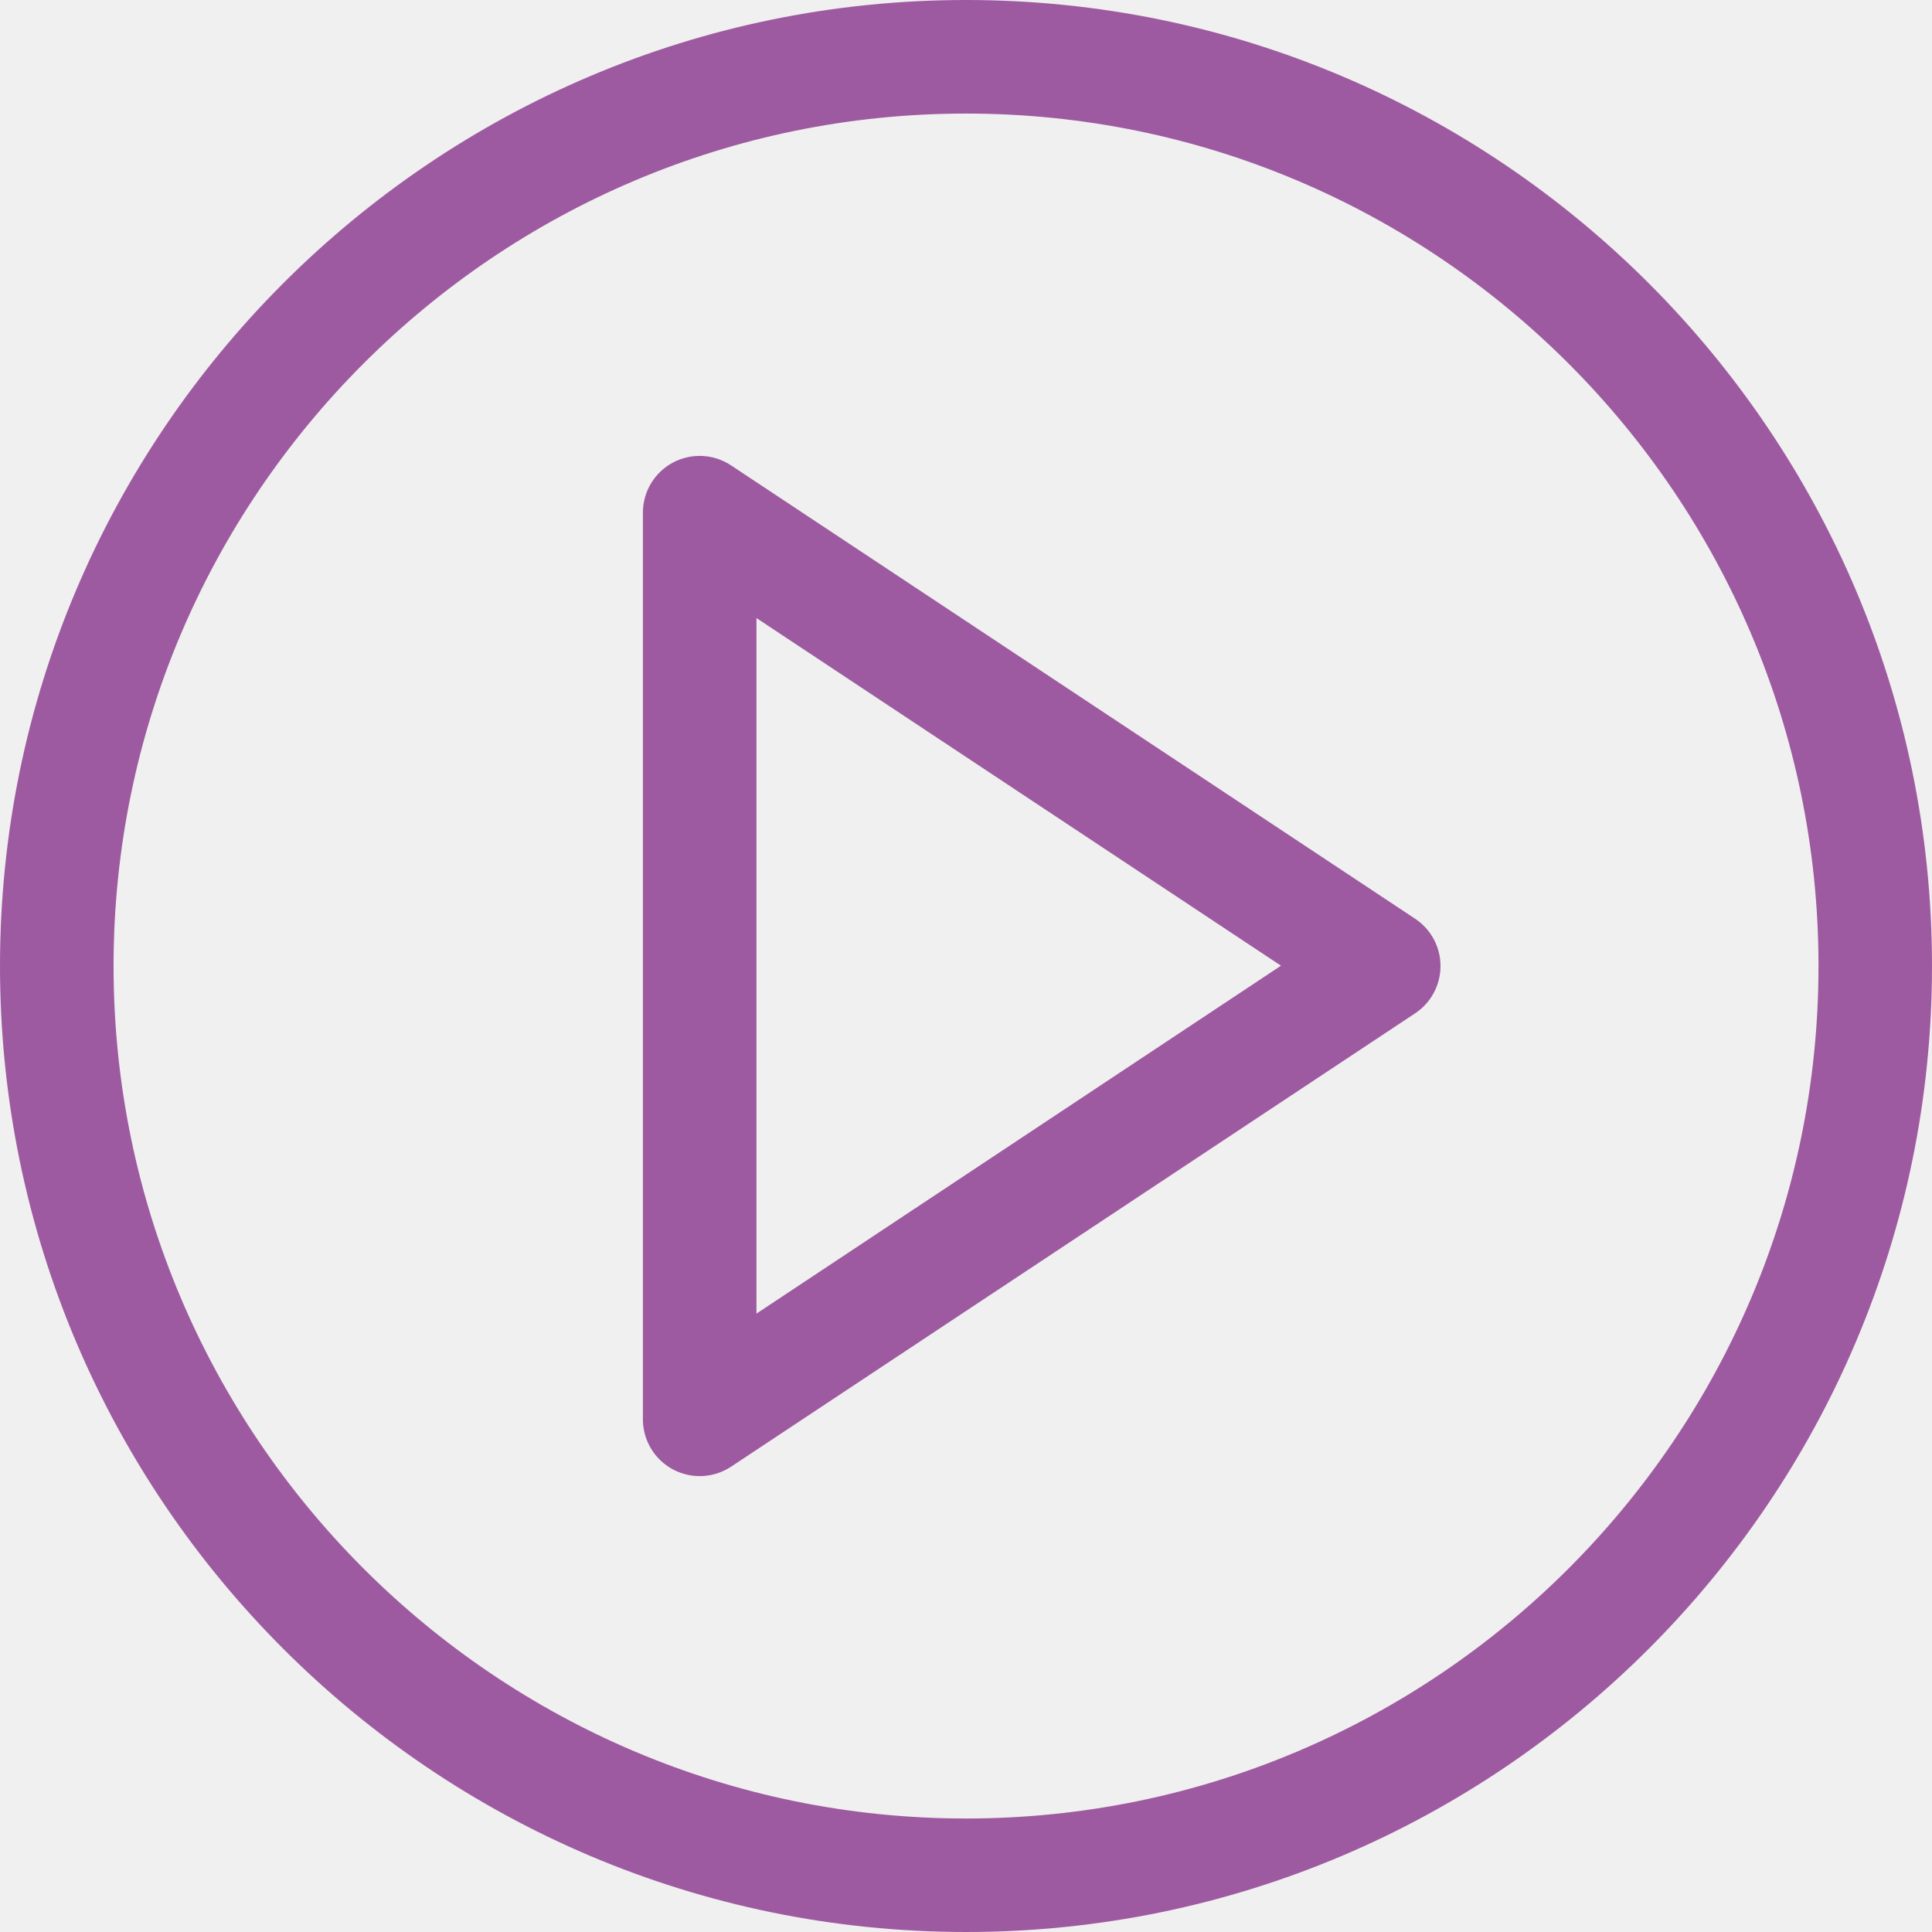
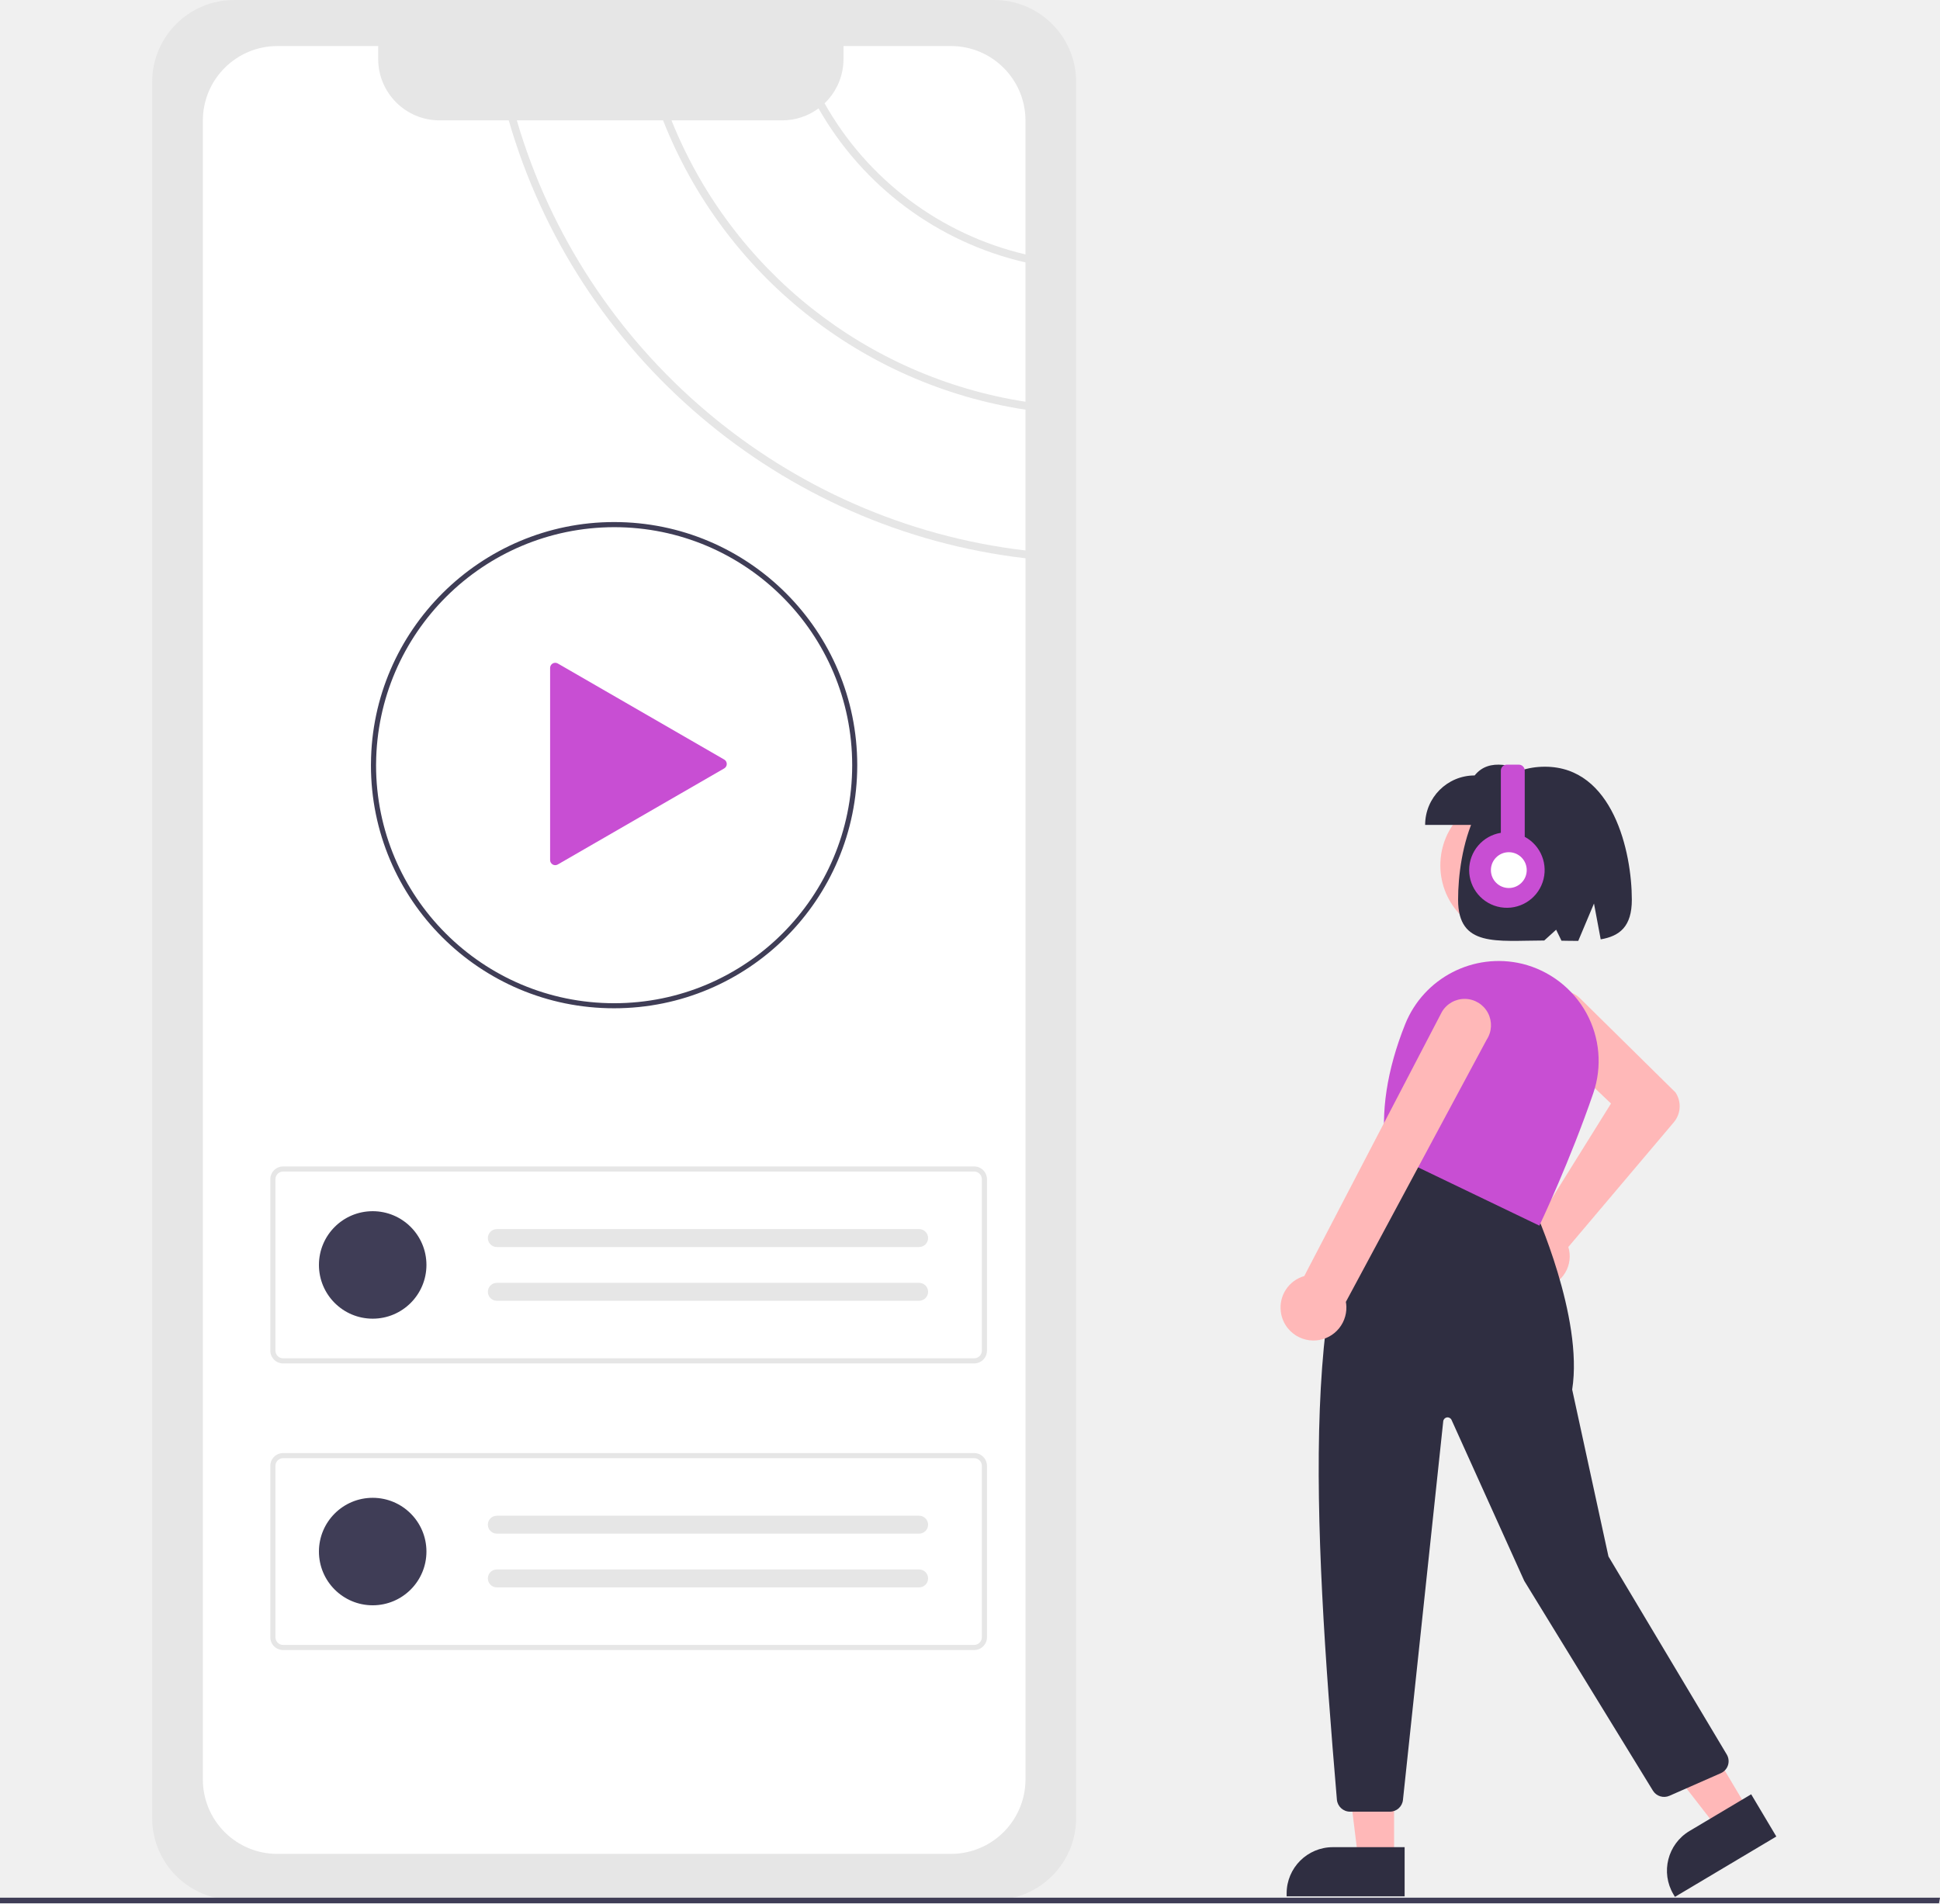
- <svg xmlns="http://www.w3.org/2000/svg" viewBox="0 0 297.21 297.21">
-   <defs>
-     <style>.cls-1{fill:#9e5aa0;}</style>
-   </defs>
-   <g id="Camada_2" data-name="Camada 2">
-     <g id="Capa_1" data-name="Capa 1">
-       <path class="cls-1" d="M217.69,141.33,112.46,71.59A8.73,8.73,0,0,0,98.9,78.87V218.35a8.74,8.74,0,0,0,13.56,7.28l105.23-69.74a8.73,8.73,0,0,0,0-14.56ZM116.37,202.08v-107l80.69,53.48Z" />
-       <path class="cls-1" d="M148.61,0C66.66,0,0,66.66,0,148.61s66.66,148.6,148.61,148.6,148.6-66.66,148.6-148.6S230.55,0,148.61,0Zm0,279.75c-72.31,0-131.14-58.83-131.14-131.14S76.3,17.47,148.61,17.47,279.75,76.3,279.75,148.61,220.92,279.75,148.61,279.75Z" />
+ <svg xmlns="http://www.w3.org/2000/svg" width="757.964" height="743.732" viewBox="0 0 757.964 743.732">
+   <g id="Group_4" data-name="Group 4" transform="translate(-221 -78)">
+     <path id="Path_31-36" data-name="Path 31" d="M312.471,78.134a32.036,32.036,0,0,0-32,32V788.562a32.036,32.036,0,0,0,32,32h297a32.037,32.037,0,0,0,32-32V110.134a32.036,32.036,0,0,0-32-32Z" transform="translate(-0.018 -0.134)" fill="#e6e6e6" />
+     <path id="Path_32-37" data-name="Path 32" d="M621.676,235.116v-54.44a125.247,125.247,0,0,1-80.859-60.189h0a23.789,23.789,0,0,1-14.22,4.68H483.368A178.549,178.549,0,0,0,621.676,235.116Z" transform="translate(-0.018 -0.134)" fill="#fff" />
+     <path id="Path_33-38" data-name="Path 33" d="M621.676,177.556v-52.3a29.121,29.121,0,0,0-29.13-29.13h-41.97v5.05a23.917,23.917,0,0,1-7.4,17.329,122.3,122.3,0,0,0,78.5,59.049Z" transform="translate(-0.018 -0.134)" fill="#fff" />
+     <path id="Path_34-39" data-name="Path 34" d="M419.787,125.168H392.756a23.987,23.987,0,0,1-23.98-23.99v-5.05H329.4a29.128,29.128,0,0,0-29.13,29.132v648.2a29.079,29.079,0,0,0,29.13,29.11h263.15a28.362,28.362,0,0,0,3.59-.22,29.146,29.146,0,0,0,25.54-28.89V296.286C525.967,285.2,446.218,216.907,419.787,125.168Z" transform="translate(-0.018 -0.134)" fill="#fff" />
+     <path id="Path_35-40" data-name="Path 35" d="M480.088,125.168h-57.14c26.3,90.039,104.68,157.028,198.729,168.068v-55.02A181.668,181.668,0,0,1,480.087,125.168Z" transform="translate(-0.018 -0.134)" fill="#fff" />
+     <path id="Path_36-41" data-name="Path 36" d="M601.63,610.915h-270a5.006,5.006,0,0,1-5-5V538.94a5.006,5.006,0,0,1,5-5h270a5.006,5.006,0,0,1,5,5v66.976A5.006,5.006,0,0,1,601.63,610.915Zm-270-74.976a3,3,0,0,0-3,3v66.976a3,3,0,0,0,3,3h270a3,3,0,0,0,3-3V538.94a3,3,0,0,0-3-3Z" transform="translate(-0.018 -0.134)" fill="#e6e6e6" />
+     <circle id="Ellipse_4" data-name="Ellipse 4" cx="21" cy="21" r="21" transform="translate(345.611 551.293)" fill="#3f3d56" />
+     <path id="Path_37-42" data-name="Path 37" d="M415.129,558.427a3.5,3.5,0,0,0,0,7h165a3.5,3.5,0,1,0,0-7Z" transform="translate(-0.018 -0.134)" fill="#e6e6e6" />
+     <path id="Path_38-43" data-name="Path 38" d="M415.129,579.427a3.5,3.5,0,0,0,0,7h165a3.5,3.5,0,1,0,0-7Z" transform="translate(-0.018 -0.134)" fill="#e6e6e6" />
+     <path id="Path_39-44" data-name="Path 39" d="M601.63,722.915h-270a5.006,5.006,0,0,1-5-5V650.94a5.006,5.006,0,0,1,5-5h270a5.006,5.006,0,0,1,5,5v66.976A5.006,5.006,0,0,1,601.63,722.915Zm-270-74.976a3,3,0,0,0-3,3v66.976a3,3,0,0,0,3,3h270a3,3,0,0,0,3-3V650.94a3,3,0,0,0-3-3Z" transform="translate(-0.018 -0.134)" fill="#e6e6e6" />
+     <circle id="Ellipse_5" data-name="Ellipse 5" cx="21" cy="21" r="21" transform="translate(345.611 663.293)" fill="#3f3d56" />
+     <path id="Path_40-45" data-name="Path 40" d="M415.129,670.427a3.5,3.5,0,0,0,0,7h165a3.5,3.5,0,1,0,0-7Z" transform="translate(-0.018 -0.134)" fill="#e6e6e6" />
+     <path id="Path_41-46" data-name="Path 41" d="M415.129,691.427a3.5,3.5,0,0,0,0,7h165a3.5,3.5,0,1,0,0-7Z" transform="translate(-0.018 -0.134)" fill="#e6e6e6" />
+     <path id="Path_42-47" data-name="Path 42" d="M460.947,471.93a94.96,94.96,0,0,1-95-95c0-.2,0-.408.012-.607.291-52.025,42.9-94.393,94.988-94.393a95,95,0,1,1,0,190Zm0-188a93.2,93.2,0,0,0-92.99,92.456c-.011.212-.01.383-.01.544a93.012,93.012,0,1,0,93-93Z" transform="translate(-0.018 0.07)" fill="#3f3d56" />
+     <path id="Path_43-48" data-name="Path 43" d="M503.97,381.529l-65.022-37.541a2,2,0,0,0-3,1.732V420.8a2,2,0,0,0,3,1.732l65.022-37.541a2,2,0,0,0,0-3.464l-65.022-37.541a2,2,0,0,0-3,1.732V420.8a2,2,0,0,0,3,1.732l65.022-37.541a2,2,0,0,0,0-3.464Z" transform="translate(-0.018 -6.721)" fill="#c84ed3" />
+     <path id="Path_54-49" data-name="Path 54" d="M757.569,743.732H0v-2.181H757.964Z" transform="translate(221 78)" fill="#3f3d56" />
+     <g id="Group_1" data-name="Group 1" transform="translate(-869.284 495.958)">
+       <circle id="Ellipse_3" data-name="Ellipse 3" cx="27.936" cy="27.936" r="27.936" transform="translate(1653.026 -107.758)" fill="#ffb8b8" />
+       <path id="Path_21-50" data-name="Path 21" d="M812.723,631a12.514,12.514,0,0,1,9.466-16.1,11.893,11.893,0,0,1,1.66-.2l29.427-47.229L826.4,541.915A10.728,10.728,0,1,1,841.32,526.5l37.113,36.6.075.091a9.719,9.719,0,0,1-.676,11.584L836.6,623.534a11.733,11.733,0,0,1,.307,1.19,12.514,12.514,0,0,1-11.232,14.918q-.533.047-1.06.047A12.553,12.553,0,0,1,812.723,631Z" transform="translate(866.433 -554.209)" fill="#ffb8b8" />
+       <path id="Path_22-51" data-name="Path 22" d="M589.772,539.948H575.827l-6.633-53.786,20.58,0Z" transform="translate(1045.18 -230.972)" fill="#ffb8b8" />
+       <path id="Path_23-52" data-name="Path 23" d="M812.885,719.943l-46.1,0V718.8a18.069,18.069,0,0,1,18.07-18.069h28.031Z" transform="translate(826.191 -396.88)" fill="#2f2e41" />
+       <path id="Path_24-53" data-name="Path 24" d="M674.777,526.174l-11.982,7.135-33.217-42.82,17.685-10.529Z" transform="translate(1098.774 -236.477)" fill="#ffb8b8" />
+       <path id="Path_25-54" data-name="Path 25" d="M848.632,729.873l-.582-.977a18.07,18.07,0,0,1,6.281-24.77l24.085-14.341,9.826,16.5Z" transform="translate(896.059 -406.599)" fill="#2f2e41" />
+       <path id="Path_26-55" data-name="Path 26" d="M780.531,810.423c-9.341-109.994-14.9-212.178,19.25-253.862l.264-.323,57.468,22.988.095.205c.194.422,19.306,42.463,14.848,70.741l14.175,65.206,46.219,77.391a5.12,5.12,0,0,1-2.333,7.311l-20.086,8.837a5.142,5.142,0,0,1-6.424-2.008L853.73,724.923l-28.4-62.883a1.706,1.706,0,0,0-3.252.522L806.338,810.535a5.109,5.109,0,0,1-5.089,4.577H785.633A5.153,5.153,0,0,1,780.531,810.423Z" transform="translate(832.083 -525.133)" fill="#2f2e41" />
+       <path id="Path_27-56" data-name="Path 27" d="M787.986,592.013l-.274-.131-.043-.3c-2.147-15.025.394-31.72,7.552-49.62a39.4,39.4,0,0,1,45.726-23.594h0a39.348,39.348,0,0,1,25.092,19.295,38.923,38.923,0,0,1,2.7,31.193c-9.024,26.388-20.73,51.078-20.848,51.324l-.245.515Z" transform="translate(844.072 -559.713)" fill="#c84ed3" />
+       <path id="Path_28-57" data-name="Path 28" d="M765.634,647.248a12.776,12.776,0,0,1,9.16-13.935l53.739-103.171a10.3,10.3,0,1,1,17.522,10.817L791.046,643.411a12.419,12.419,0,0,1,.2,1.888,12.861,12.861,0,0,1-13.033,13.208h0a12.873,12.873,0,0,1-9.87-4.834,12.713,12.713,0,0,1-2.714-6.425Z" transform="translate(825.073 -552.635)" fill="#ffb8b8" />
+       <path id="Path_29-58" data-name="Path 29" d="M795.454,500.188h44.359V480.852c-9.736-3.868-19.264-7.158-25.023,0a19.336,19.336,0,0,0-19.336,19.336Z" transform="translate(851.636 -595.791)" fill="#2f2e41" />
+       <path id="Path_30-59" data-name="Path 30" d="M836.215,477.059c26.519,0,33.941,33.24,33.941,51.993,0,10.458-4.729,14.2-12.162,15.464l-2.625-14-6.147,14.6c-2.088.01-4.281-.03-6.555-.072l-2.084-4.292-4.648,4.215c-18.616.028-33.661,2.741-33.661-15.917C802.274,510.3,808.784,477.059,836.215,477.059Z" transform="translate(857.69 -595.41)" fill="#2f2e41" />
+     </g>
+     <g id="Group_2" data-name="Group 2" transform="translate(684 38)">
+       <path id="Path_53-60" data-name="Path 53" d="M820.737,295.13V269.263a2.333,2.333,0,0,0-2.333-2.333h-4.666a2.333,2.333,0,0,0-2.333,2.333V293.57a14.745,14.745,0,1,0,9.331,1.56Z" transform="translate(-688.018 71.866)" fill="#c84ed3" />
+       <circle id="Ellipse_8" data-name="Ellipse 8" cx="6.998" cy="6.998" r="6.998" transform="translate(119.5 373.01)" fill="#fff" />
    </g>
  </g>
</svg>
